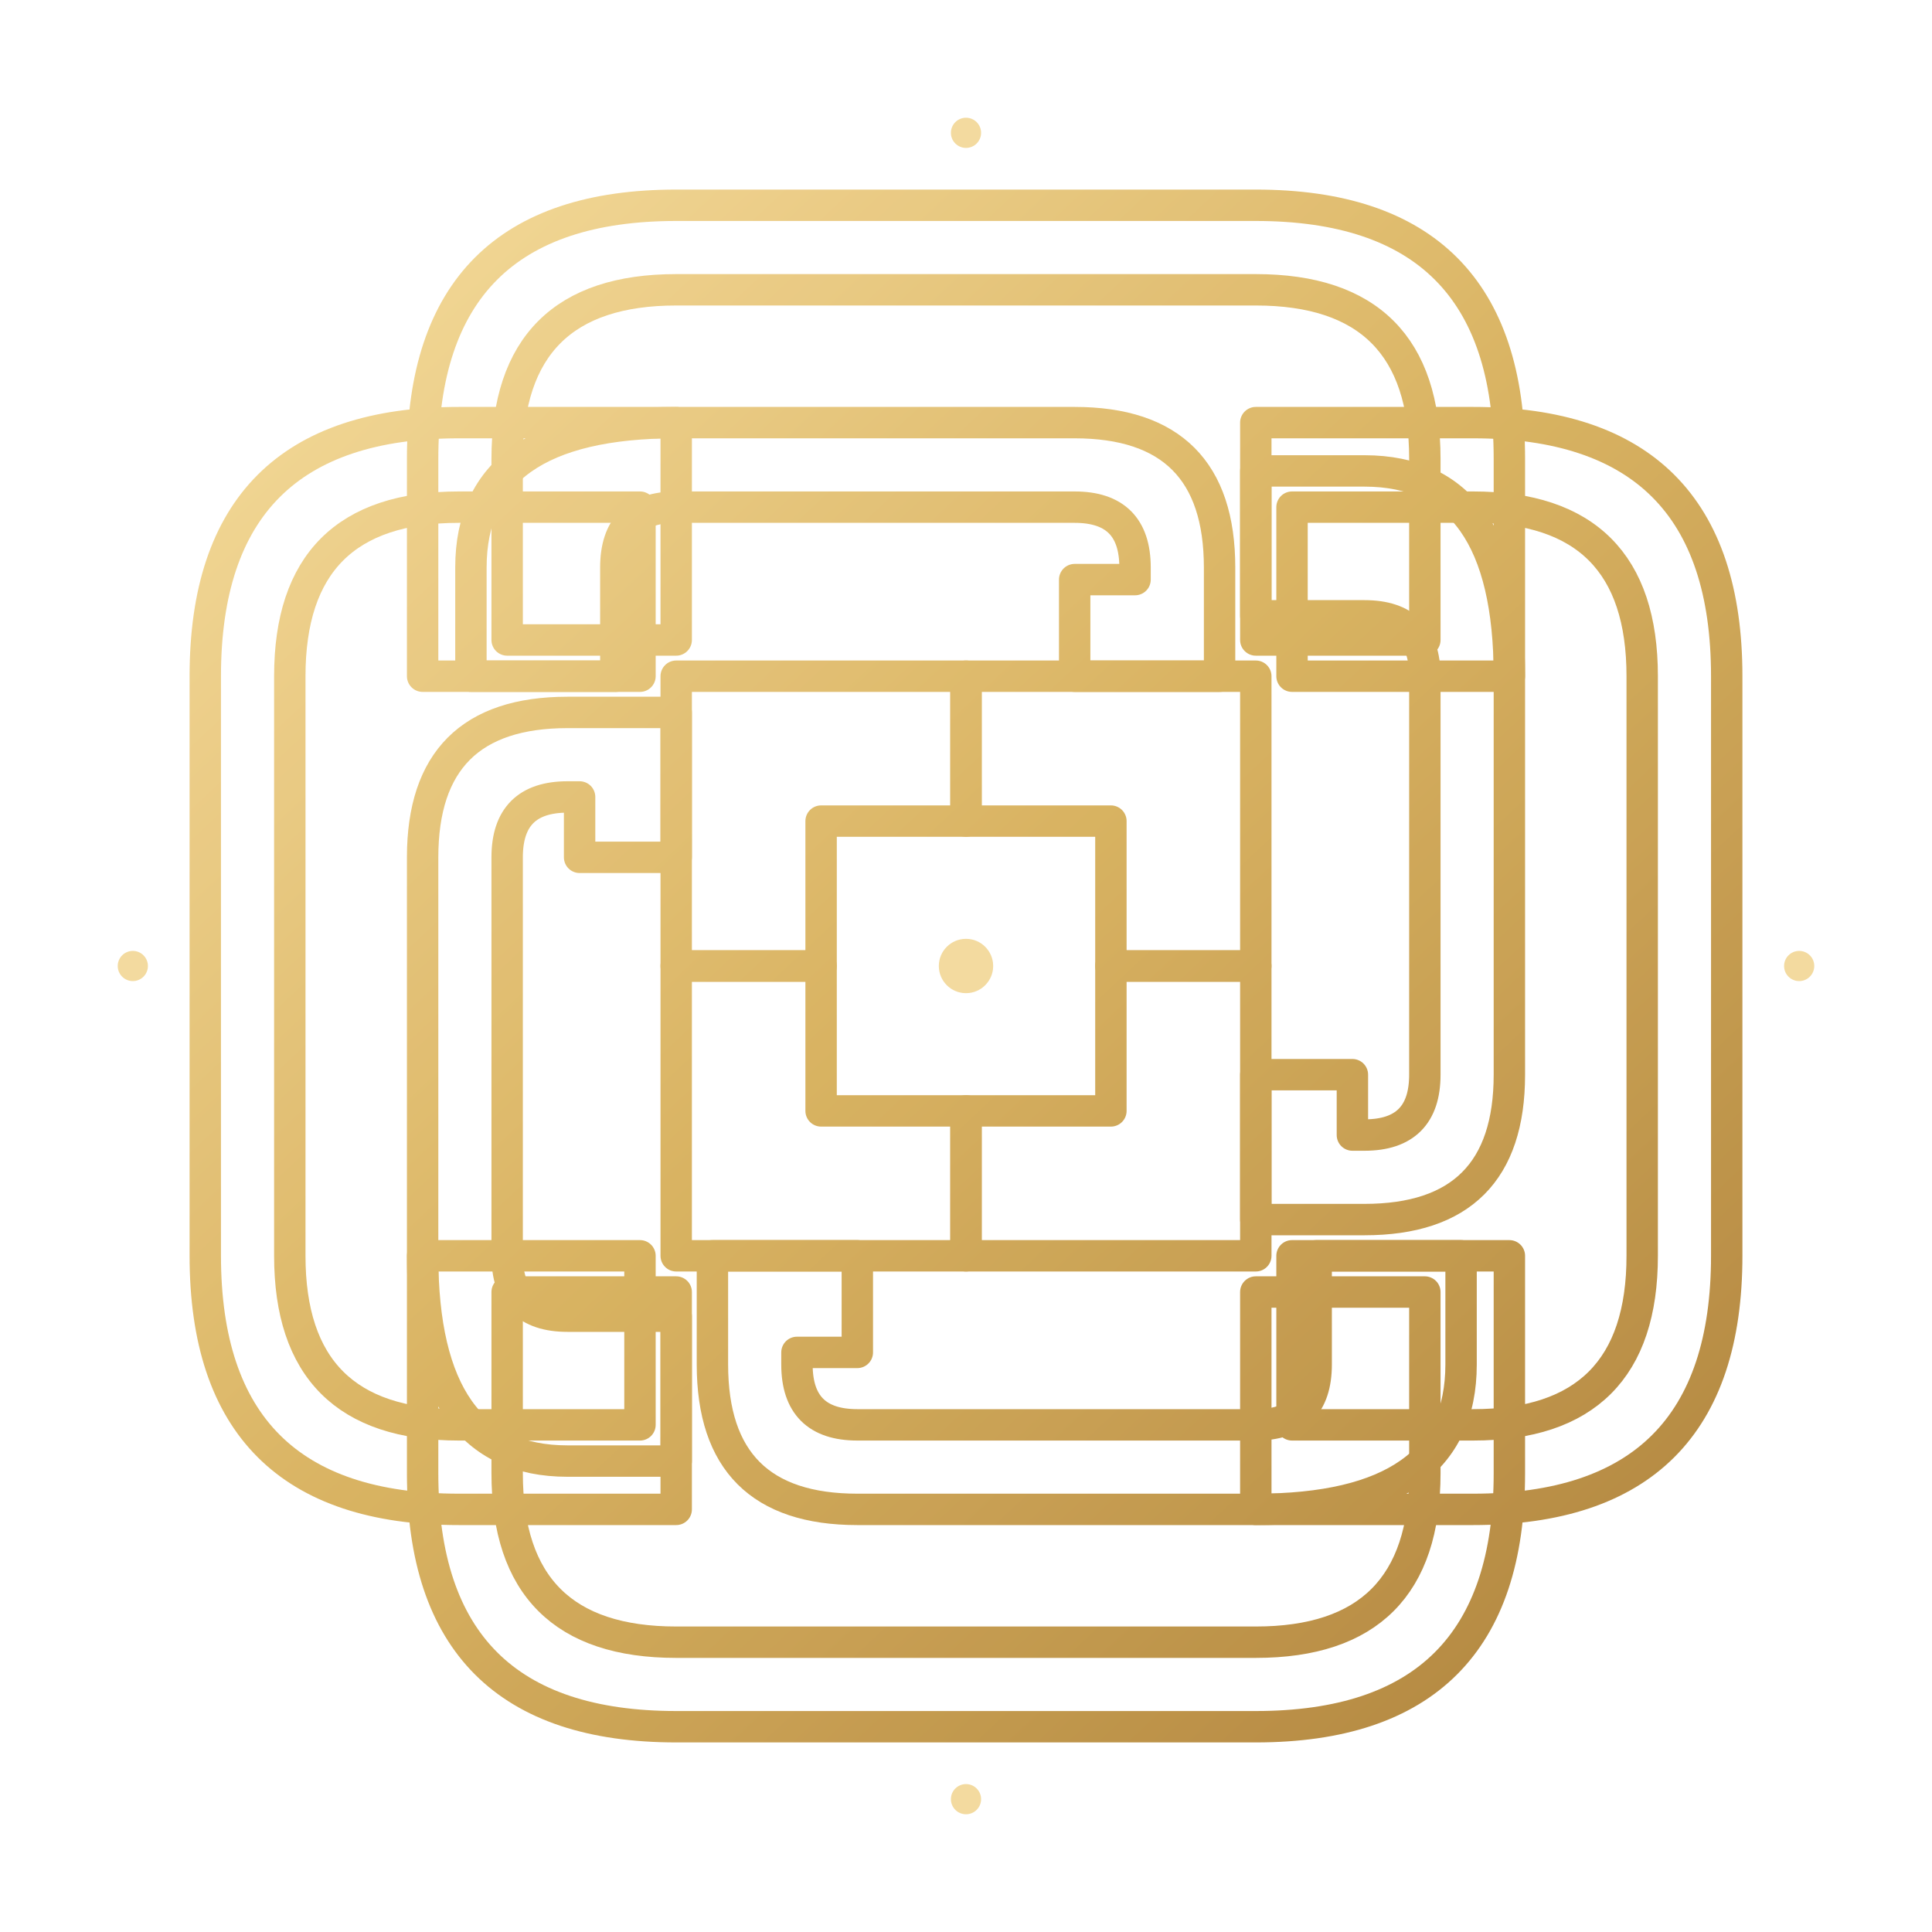
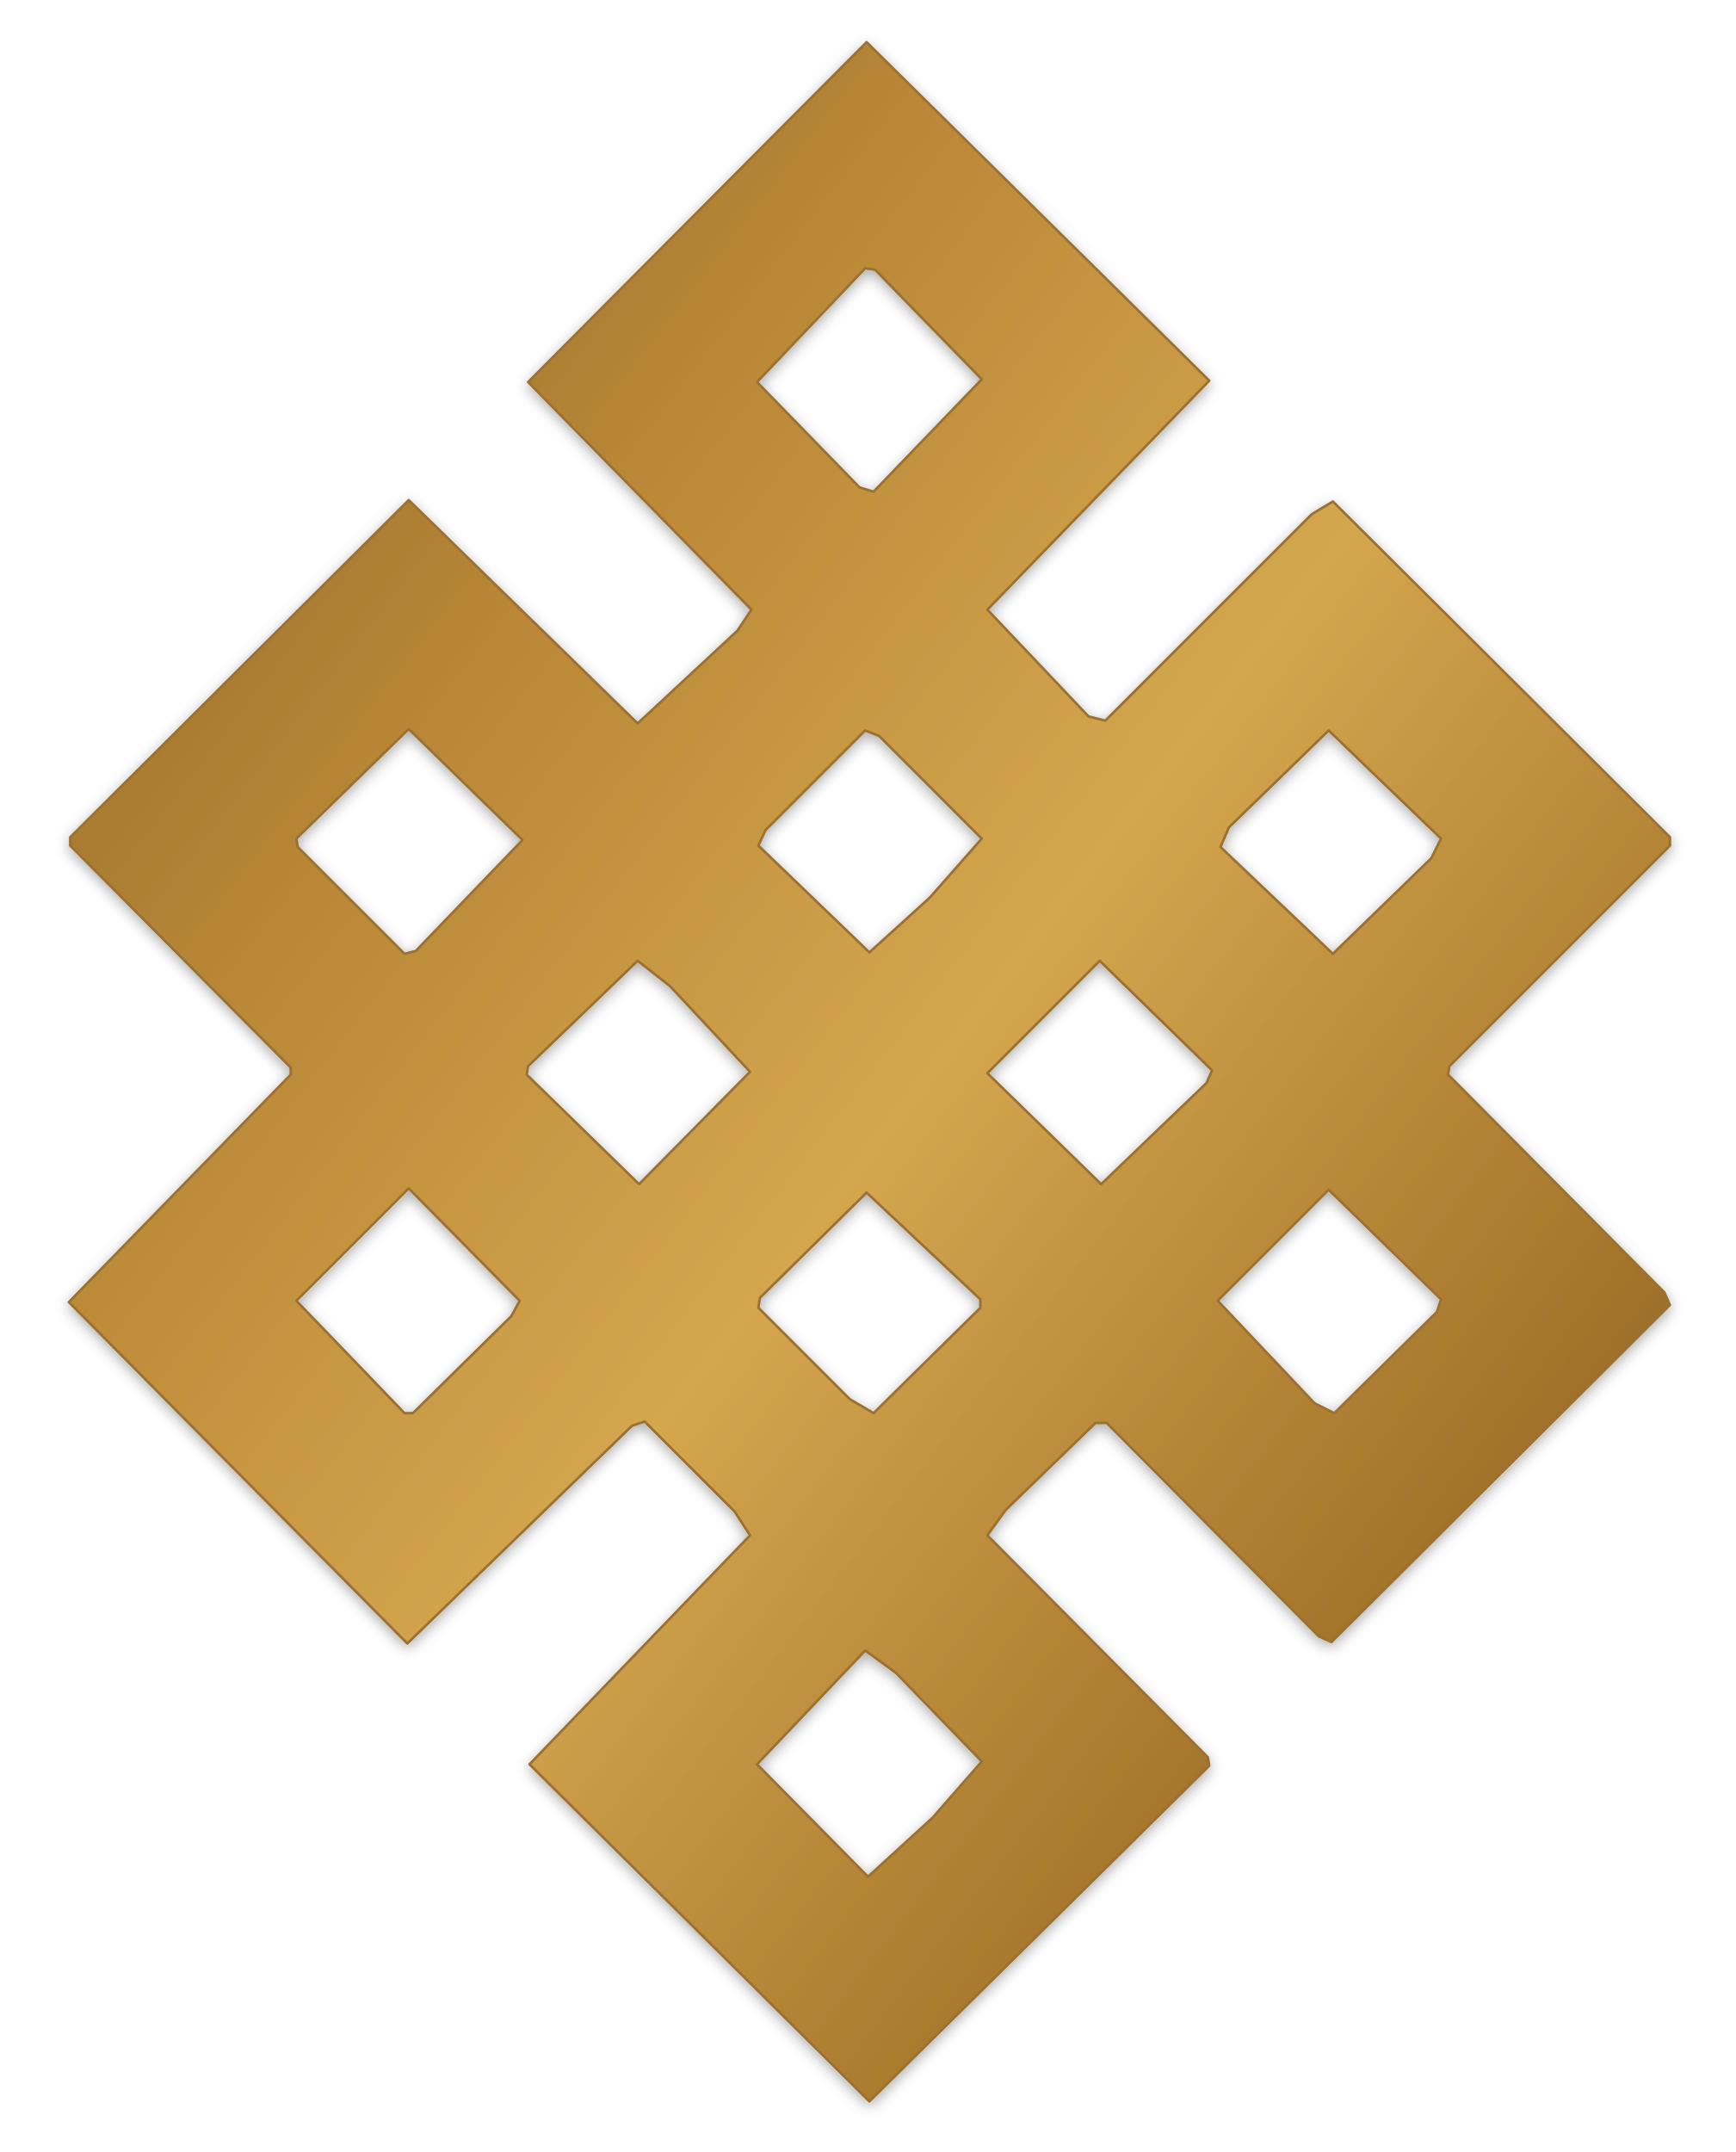
- <svg xmlns="http://www.w3.org/2000/svg" width="320" height="320" viewBox="0 0 320 320" fill="none">
+ <svg xmlns="http://www.w3.org/2000/svg" width="1236" height="1532" viewBox="0 0 1236 1532" role="img" aria-labelledby="title desc">
  <defs>
-     <linearGradient id="gold" x1="42" y1="34" x2="278" y2="286" gradientUnits="userSpaceOnUse">
-       <stop stop-color="#F5D995" />
-       <stop offset=".48" stop-color="#D6AD55" />
-       <stop offset="1" stop-color="#A9792D" />
+     <linearGradient id="antiqueGold" x1="0" y1="0" x2="1" y2="1">
+       <stop offset="0" stop-color="#806027" />
+       <stop offset=".28" stop-color="#b98736" />
+       <stop offset=".52" stop-color="#d4a64e" />
+       <stop offset=".76" stop-color="#a8782d" />
+       <stop offset="1" stop-color="#6e4d20" />
    </linearGradient>
+     <filter id="softMetal" x="-8%" y="-6%" width="116%" height="112%">
+       <feGaussianBlur in="SourceAlpha" stdDeviation="5" result="blur" />
+       <feOffset dy="3" result="shadow" />
+       <feComponentTransfer in="shadow" result="shadowAlpha">
+         <feFuncA type="linear" slope=".32" />
+       </feComponentTransfer>
+       <feMerge>
+         <feMergeNode in="shadowAlpha" />
+         <feMergeNode in="SourceGraphic" />
+       </feMerge>
+     </filter>
  </defs>
-   <g stroke="url(#gold)" stroke-width="5.2" stroke-linecap="square" stroke-linejoin="round" opacity=".92">
-     <path d="M112 34H208Q250 34 250 76V112H214V84H236V76Q236 48 208 48H112Q84 48 84 76V84H106V112H70V76Q70 34 112 34Z" />
-     <path d="M286 112V208Q286 250 244 250H208V214H236V236H244Q272 236 272 208V112Q272 84 244 84H236V106H208V70H244Q286 70 286 112Z" />
-     <path d="M208 286H112Q70 286 70 244V208H106V236H84V244Q84 272 112 272H208Q236 272 236 244V236H214V208H250V244Q250 286 208 286Z" />
-     <path d="M34 208V112Q34 70 76 70H112V106H84V84H76Q48 84 48 112V208Q48 236 76 236H84V214H112V250H76Q34 250 34 208Z" />
-     <path d="M112 70H178Q202 70 202 94V112H178V96H188V94Q188 84 178 84H112Q102 84 102 94V112H78V94Q78 70 112 70Z" />
-     <path d="M250 112V178Q250 202 226 202H208V178H224V188H226Q236 188 236 178V112Q236 102 226 102H208V78H226Q250 78 250 112Z" />
-     <path d="M208 250H142Q118 250 118 226V208H142V224H132V226Q132 236 142 236H208Q218 236 218 226V208H242V226Q242 250 208 250Z" />
-     <path d="M70 208V142Q70 118 94 118H112V142H96V132H94Q84 132 84 142V208Q84 218 94 218H112V242H94Q70 242 70 208Z" />
-     <path d="M112 112H160V136H136V160H112V112Z" />
-     <path d="M208 112V160H184V136H160V112H208Z" />
-     <path d="M208 208H160V184H184V160H208V208Z" />
-     <path d="M112 208V160H136V184H160V208H112Z" />
-   </g>
-   <g fill="#F0D28A" opacity=".82">
-     <circle cx="160" cy="160" r="4.5" />
-     <circle cx="160" cy="22" r="2.5" />
-     <circle cx="298" cy="160" r="2.5" />
-     <circle cx="160" cy="298" r="2.5" />
-     <circle cx="22" cy="160" r="2.5" />
-   </g>
+   <path d="M617,30 L376,272 L535,434 L525,449 L454,515 L291,356 L50,596 L50,602 L207,760 L207,765 L49,927 L290,1170 L450,1015 L459,1012 L523,1076 L534,1093 L377,1256 L619,1496 L861,1257 L860,1251 L703,1093 L716,1075 L780,1013 L788,1013 L939,1165 L948,1169 L1189,929 L1185,920 L1031,765 L1032,759 L1189,602 L1189,596 L949,357 L934,366 L787,513 L775,510 L703,434 L861,271Z M616,1175 L638,1191 L699,1254 L664,1294 L618,1336 L539,1256Z M617,849 L698,925 L698,931 L622,1006 L605,996 L540,931 L541,924Z M946,847 L1026,925 L1023,934 L950,1006 L936,999 L867,926Z M291,846 L370,926 L364,937 L294,1006 L288,1006 L211,926Z M783,684 L863,762 L859,771 L784,843 L703,764Z M454,684 L477,702 L534,763 L455,843 L375,765 L376,759Z M946,520 L1026,597 L1019,611 L949,679 L869,603 L875,589Z M616,520 L626,524 L699,597 L662,639 L619,678 L540,602 L545,591Z M291,519 L372,598 L296,677 L288,679 L212,603 L211,597Z M616,191 L623,192 L699,270 L622,350 L612,347 L539,272Z" fill="url(#antiqueGold)" fill-rule="evenodd" stroke="#9b7130" stroke-width="1.8" stroke-linejoin="round" filter="url(#softMetal)" />
</svg>
